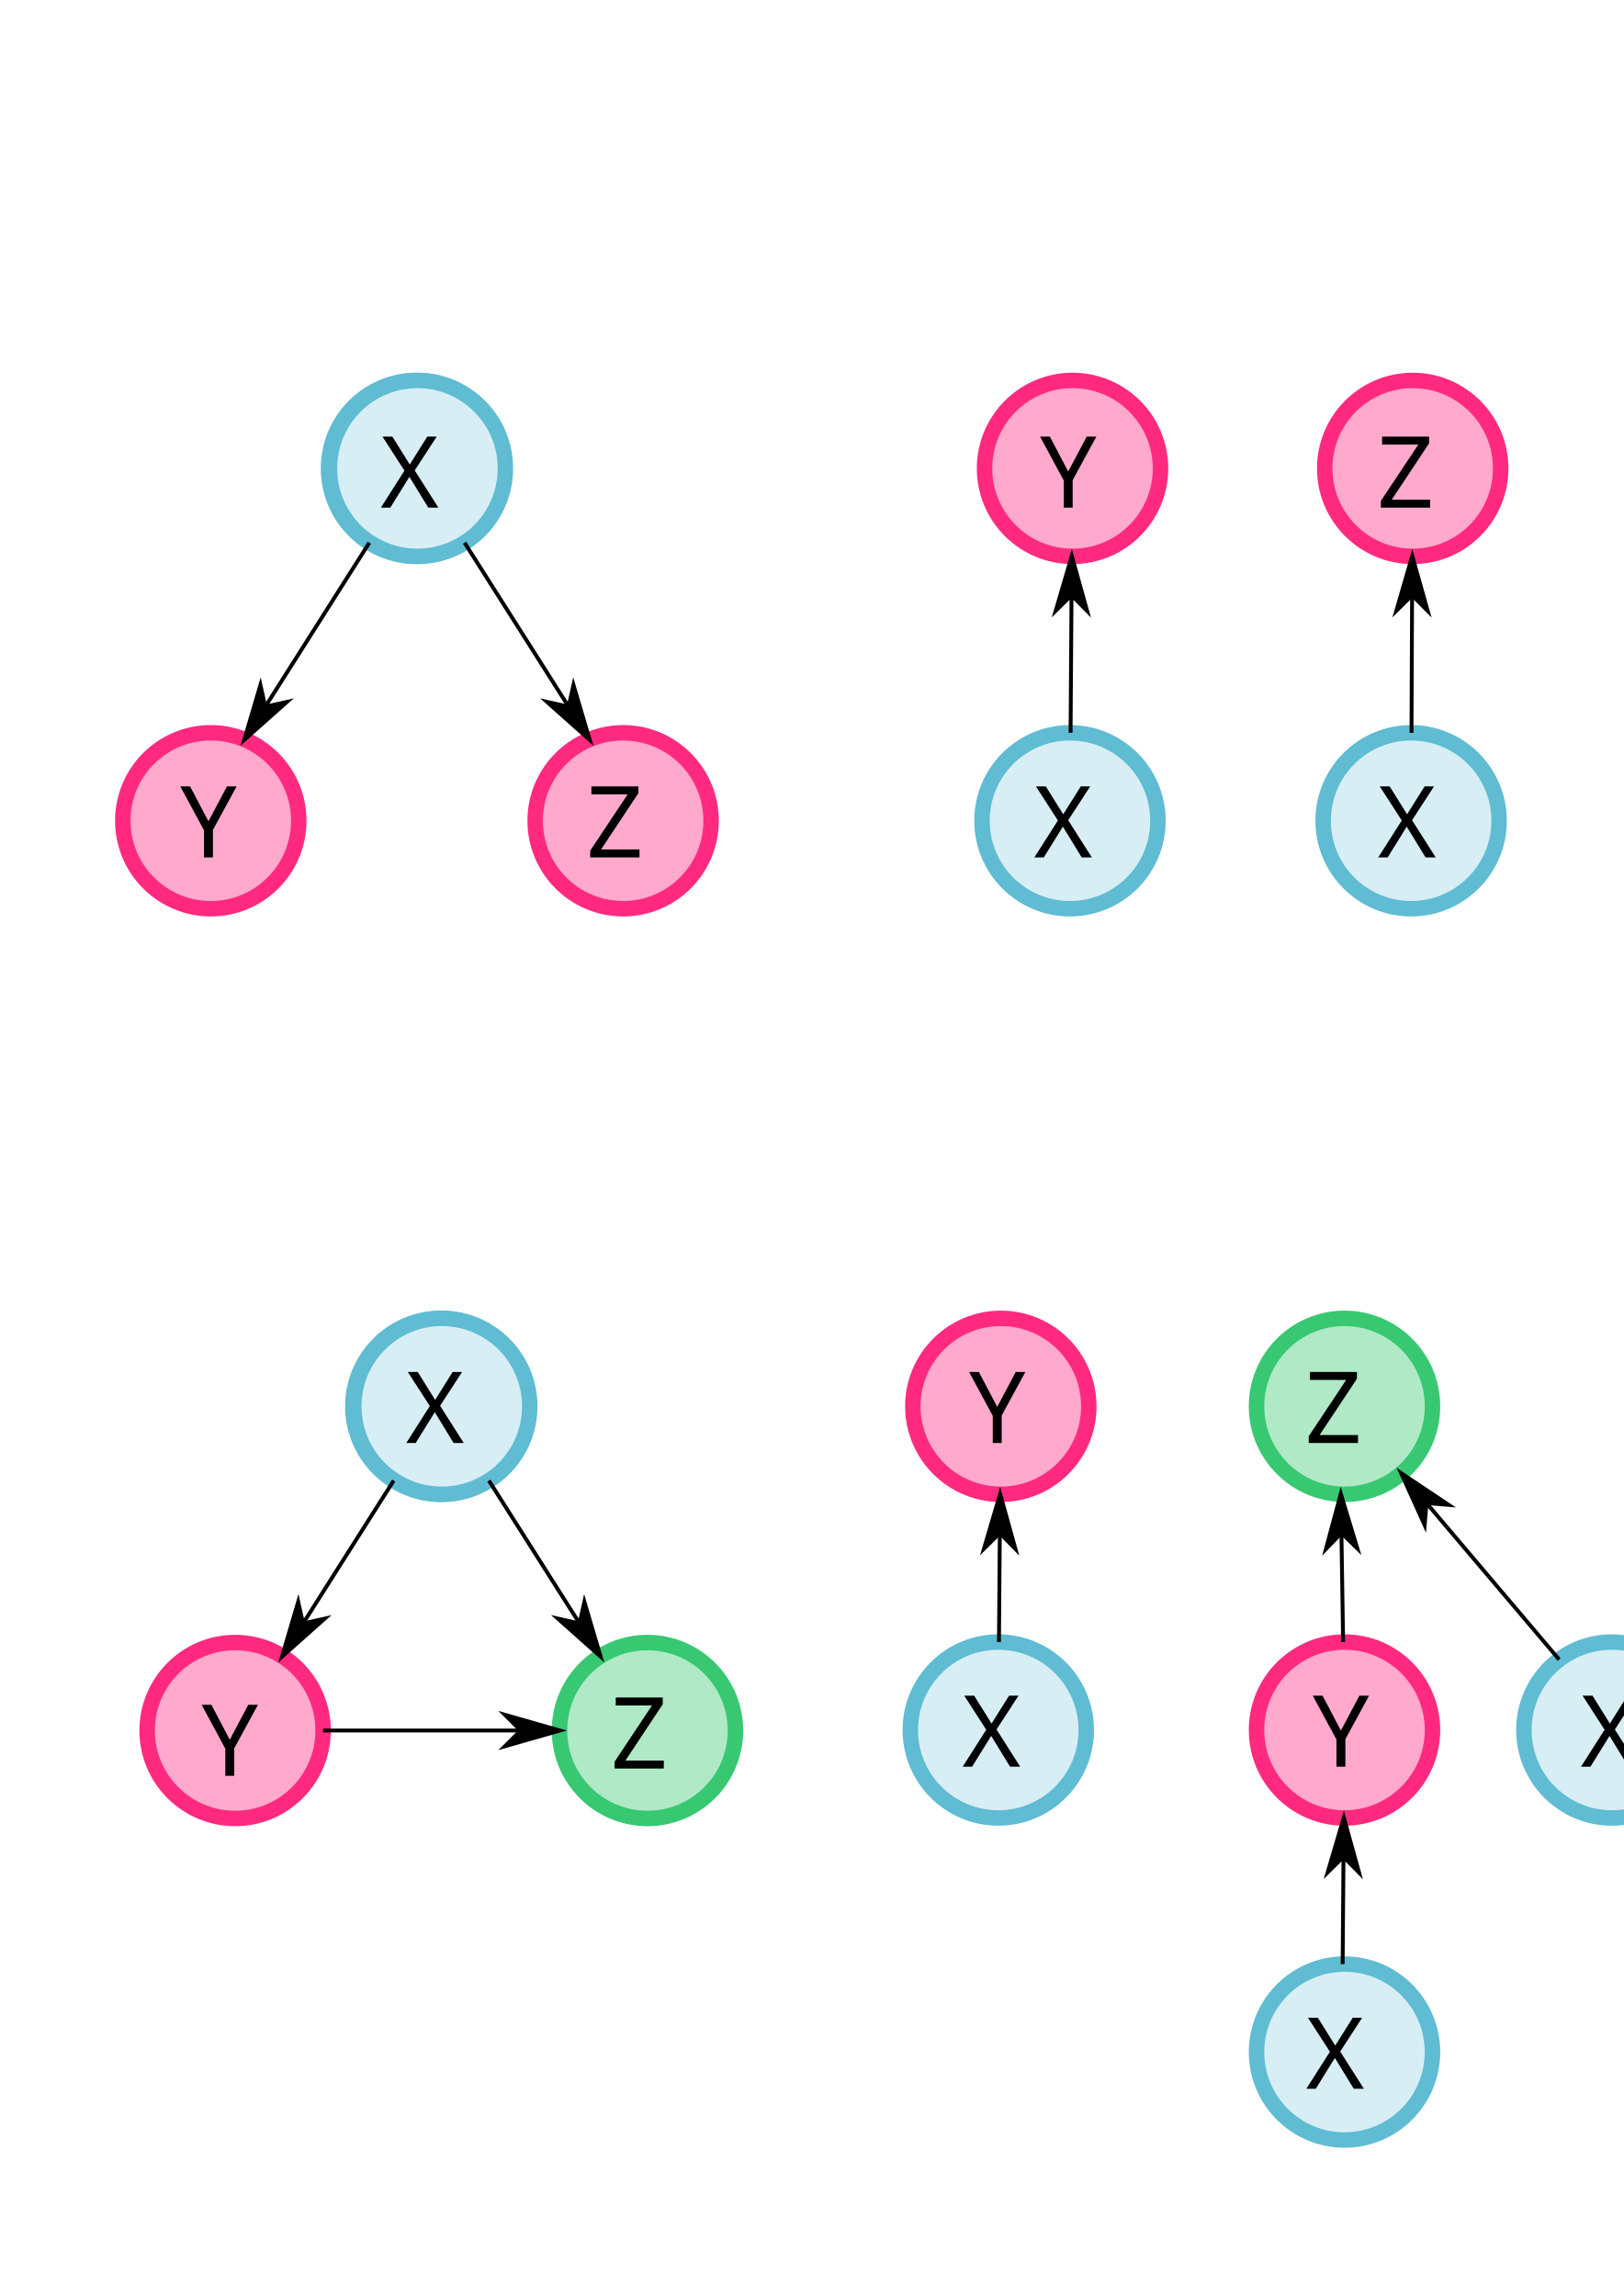
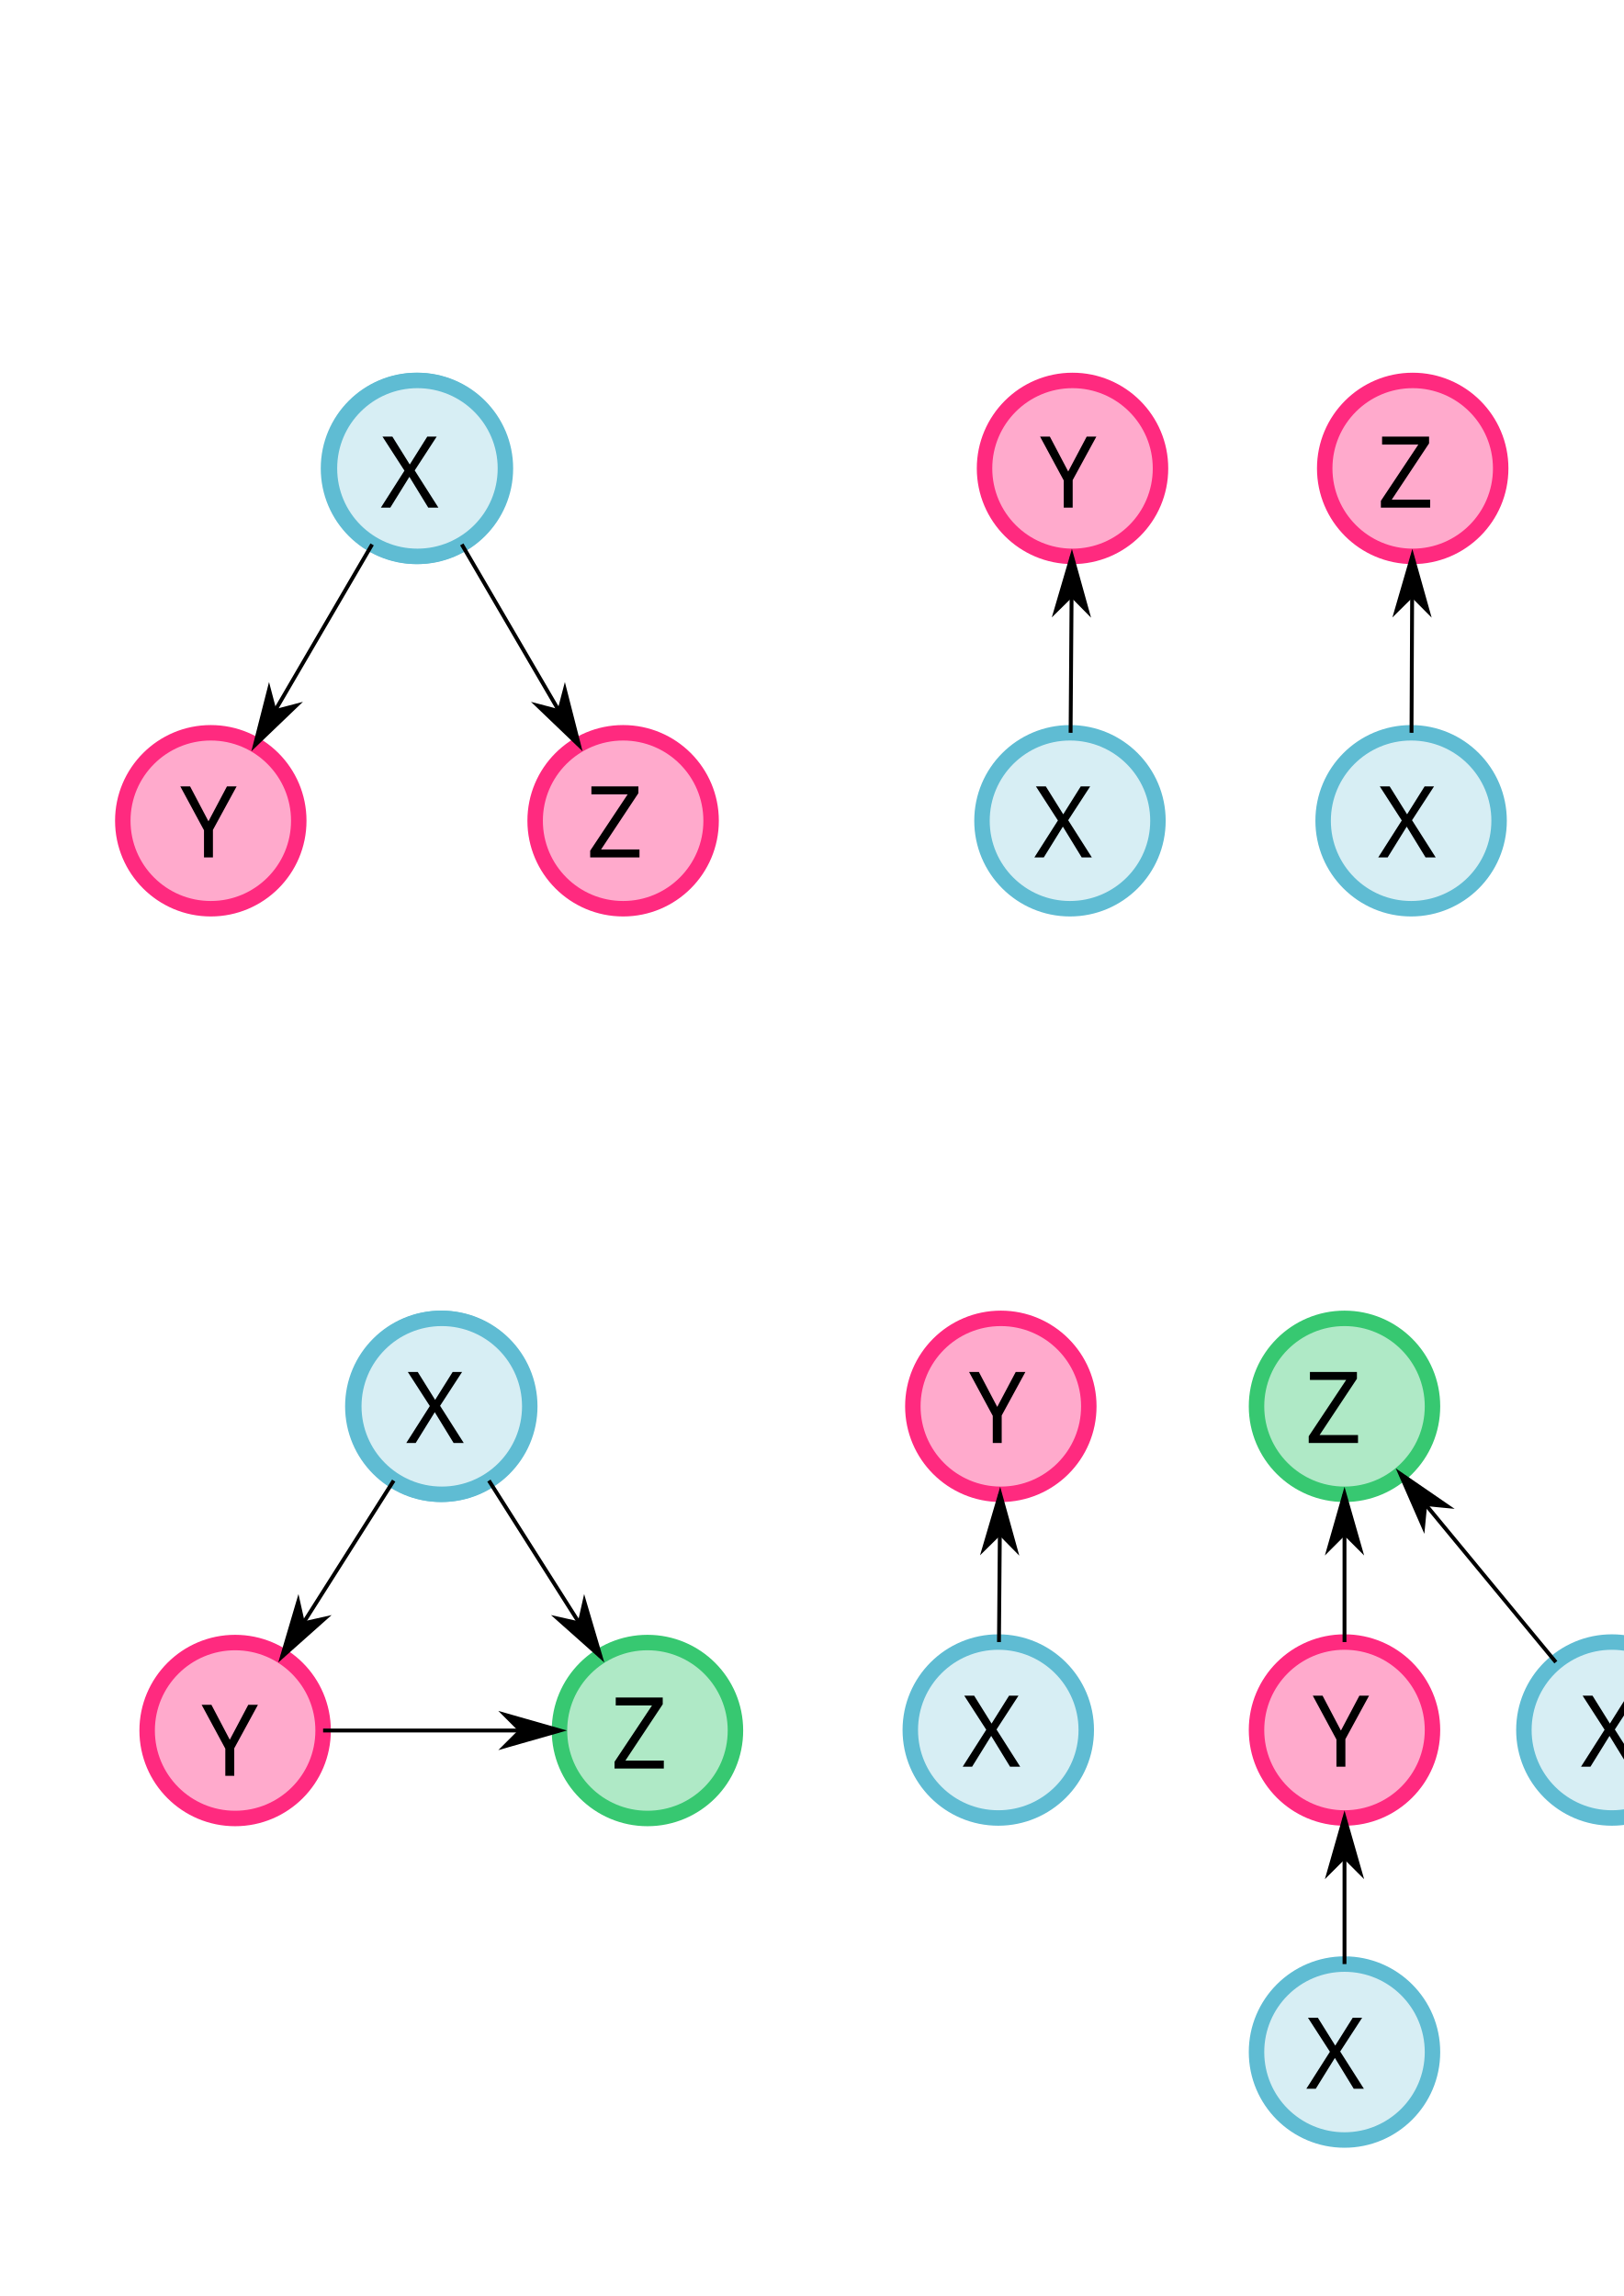
<svg xmlns="http://www.w3.org/2000/svg" width="210mm" height="297mm" viewBox="0 0 210 297" version="1.1" id="svg8">
  <defs id="defs2">
+     <marker style="overflow:visible;" id="marker11541" refX="0.0" refY="0.0" orient="auto">
+       <path transform="scale(0.8) rotate(180) translate(12.5,0)" style="fill-rule:evenodd;stroke:#000000;stroke-width:1pt;stroke-opacity:1;fill:#000000;fill-opacity:1" d="M 0.0,0.0 L 5.0,-5.0 L -12.5,0.0 L 5.0,5.0 L 0.0,0.0 z " id="path11539" />
+     </marker>
+     <marker orient="auto" refY="0.0" refX="0.0" id="marker11333" style="overflow:visible;">
+       <path id="path11331" d="M 0.0,0.0 L 5.0,-5.0 L -12.5,0.0 L 5.0,5.0 L 0.0,0.0 z " style="fill-rule:evenodd;stroke:#000000;stroke-width:1pt;stroke-opacity:1;fill:#000000;fill-opacity:1" transform="scale(0.8) rotate(180) translate(12.5,0)" />
+     </marker>
+     <marker style="overflow:visible;" id="marker10247" refX="0.0" refY="0.0" orient="auto">
+       <path transform="scale(0.8) rotate(180) translate(12.5,0)" style="fill-rule:evenodd;stroke:#000000;stroke-width:1pt;stroke-opacity:1;fill:#000000;fill-opacity:1" d="M 0.0,0.0 L 5.0,-5.0 L -12.5,0.0 L 5.0,5.0 L 0.0,0.0 z " id="path10245" />
+     </marker>
+     <marker orient="auto" refY="0.0" refX="0.0" id="marker10057" style="overflow:visible;">
+       <path id="path10055" d="M 0.0,0.0 L 5.0,-5.0 L -12.5,0.0 L 5.0,5.0 L 0.0,0.0 z " style="fill-rule:evenodd;stroke:#000000;stroke-width:1pt;stroke-opacity:1;fill:#000000;fill-opacity:1" transform="scale(0.8) rotate(180) translate(12.5,0)" />
+     </marker>
+     <marker style="overflow:visible;" id="marker9839" refX="0.0" refY="0.0" orient="auto">
+       <path transform="scale(0.8) rotate(180) translate(12.5,0)" style="fill-rule:evenodd;stroke:#000000;stroke-width:1pt;stroke-opacity:1;fill:#000000;fill-opacity:1" d="M 0.0,0.0 L 5.0,-5.0 L -12.5,0.0 L 5.0,5.0 L 0.0,0.0 z " id="path9837" />
+     </marker>
+     <marker orient="auto" refY="0.0" refX="0.0" id="marker9418" style="overflow:visible;">
+       <path id="path9416" d="M 0.0,0.0 L 5.0,-5.0 L -12.5,0.0 L 5.0,5.0 L 0.0,0.0 z " style="fill-rule:evenodd;stroke:#000000;stroke-width:1pt;stroke-opacity:1;fill:#000000;fill-opacity:1" transform="scale(0.8) rotate(180) translate(12.5,0)" />
+     </marker>
+     <marker style="overflow:visible;" id="marker6678" refX="0.0" refY="0.0" orient="auto">
+       <path transform="scale(0.8) rotate(180) translate(12.5,0)" style="fill-rule:evenodd;stroke:#000000;stroke-width:1pt;stroke-opacity:1;fill:#000000;fill-opacity:1" d="M 0.0,0.0 L 5.0,-5.0 L -12.5,0.0 L 5.0,5.0 L 0.0,0.0 z " id="path6676" />
+     </marker>
    <marker orient="auto" refY="0.0" refX="0.0" id="marker6257" style="overflow:visible;">
      <path id="path6255" d="M 0.0,0.0 L 5.0,-5.0 L -12.5,0.0 L 5.0,5.0 L 0.0,0.0 z " style="fill-rule:evenodd;stroke:#000000;stroke-width:1pt;stroke-opacity:1;fill:#000000;fill-opacity:1" transform="scale(0.8) rotate(180) translate(12.5,0)" />
    </marker>
    <marker style="overflow:visible;" id="marker6122" refX="0.0" refY="0.0" orient="auto">
      <path transform="scale(0.8) rotate(180) translate(12.5,0)" style="fill-rule:evenodd;stroke:#000000;stroke-width:1pt;stroke-opacity:1;fill:#000000;fill-opacity:1" d="M 0.0,0.0 L 5.0,-5.0 L -12.5,0.0 L 5.0,5.0 L 0.0,0.0 z " id="path6120" />
    </marker>
    <marker style="overflow:visible;" id="marker5765" refX="0.0" refY="0.0" orient="auto">
      <path transform="scale(0.8) rotate(180) translate(12.5,0)" style="fill-rule:evenodd;stroke:#000000;stroke-width:1pt;stroke-opacity:1;fill:#000000;fill-opacity:1" d="M 0.0,0.0 L 5.0,-5.0 L -12.5,0.0 L 5.0,5.0 L 0.0,0.0 z " id="path5763" />
    </marker>
    <marker orient="auto" refY="0.0" refX="0.0" id="marker5510" style="overflow:visible;">
      <path id="path5508" d="M 0.0,0.0 L 5.0,-5.0 L -12.5,0.0 L 5.0,5.0 L 0.0,0.0 z " style="fill-rule:evenodd;stroke:#000000;stroke-width:1pt;stroke-opacity:1;fill:#000000;fill-opacity:1" transform="scale(0.8) rotate(180) translate(12.5,0)" />
    </marker>
    <marker style="overflow:visible;" id="marker5250" refX="0.0" refY="0.0" orient="auto">
      <path transform="scale(0.8) rotate(180) translate(12.5,0)" style="fill-rule:evenodd;stroke:#000000;stroke-width:1pt;stroke-opacity:1;fill:#000000;fill-opacity:1" d="M 0.0,0.0 L 5.0,-5.0 L -12.5,0.0 L 5.0,5.0 L 0.0,0.0 z " id="path5248" />
    </marker>
    <marker style="overflow:visible;" id="marker5186" refX="0.0" refY="0.0" orient="auto">
      <path transform="scale(0.8) rotate(180) translate(12.5,0)" style="fill-rule:evenodd;stroke:#000000;stroke-width:1pt;stroke-opacity:1;fill:#000000;fill-opacity:1" d="M 0.0,0.0 L 5.0,-5.0 L -12.5,0.0 L 5.0,5.0 L 0.0,0.0 z " id="path5184" />
    </marker>
    <marker orient="auto" refY="0.0" refX="0.0" id="Arrow1Lstart" style="overflow:visible">
      <path id="path4581" d="M 0.0,0.0 L 5.0,-5.0 L -12.5,0.0 L 5.0,5.0 L 0.0,0.0 z " style="fill-rule:evenodd;stroke:#000000;stroke-width:1pt;stroke-opacity:1;fill:#000000;fill-opacity:1" transform="scale(0.8) translate(12.5,0)" />
    </marker>
    <marker orient="auto" refY="0.0" refX="0.0" id="Arrow1Lend" style="overflow:visible;">
      <path id="path4584" d="M 0.0,0.0 L 5.0,-5.0 L -12.5,0.0 L 5.0,5.0 L 0.0,0.0 z " style="fill-rule:evenodd;stroke:#000000;stroke-width:1pt;stroke-opacity:1;fill:#000000;fill-opacity:1" transform="scale(0.8) rotate(180) translate(12.5,0)" />
    </marker>
    <marker orient="auto" refY="0.0" refX="0.0" id="Arrow1Mstart" style="overflow:visible">
      <path id="path4587" d="M 0.0,0.0 L 5.0,-5.0 L -12.5,0.0 L 5.0,5.0 L 0.0,0.0 z " style="fill-rule:evenodd;stroke:#000000;stroke-width:1pt;stroke-opacity:1;fill:#000000;fill-opacity:1" transform="scale(0.4) translate(10,0)" />
    </marker>
    <marker orient="auto" refY="0.0" refX="0.0" id="Arrow1Mend" style="overflow:visible;">
      <path id="path4590" d="M 0.0,0.0 L 5.0,-5.0 L -12.5,0.0 L 5.0,5.0 L 0.0,0.0 z " style="fill-rule:evenodd;stroke:#000000;stroke-width:1pt;stroke-opacity:1;fill:#000000;fill-opacity:1" transform="scale(0.4) rotate(180) translate(10,0)" />
    </marker>
    <marker orient="auto" refY="0" refX="0" id="Arrow1Lend-1" style="overflow:visible">
      <path id="path4584-2" d="M 0,0 5,-5 -12.5,0 5,5 Z" style="fill:#000000;fill-opacity:1;fill-rule:evenodd;stroke:#000000;stroke-width:1pt;stroke-opacity:1" transform="matrix(-0.8,0,0,-0.8,-10,0)" />
    </marker>
    <marker orient="auto" refY="0" refX="0" id="Arrow1Lstart-7" style="overflow:visible">
      <path id="path4581-0" d="M 0,0 5,-5 -12.5,0 5,5 Z" style="fill:#000000;fill-opacity:1;fill-rule:evenodd;stroke:#000000;stroke-width:1pt;stroke-opacity:1" transform="matrix(0.8,0,0,0.8,10,0)" />
    </marker>
    <marker style="overflow:visible" id="marker5186-3" refX="0" refY="0" orient="auto">
      <path transform="matrix(-0.8,0,0,-0.8,-10,0)" style="fill:#000000;fill-opacity:1;fill-rule:evenodd;stroke:#000000;stroke-width:1pt;stroke-opacity:1" d="M 0,0 5,-5 -12.5,0 5,5 Z" id="path5184-6" />
    </marker>
    <marker orient="auto" refY="0" refX="0" id="marker5510-8" style="overflow:visible">
      <path id="path5508-4" d="M 0,0 5,-5 -12.5,0 5,5 Z" style="fill:#000000;fill-opacity:1;fill-rule:evenodd;stroke:#000000;stroke-width:1pt;stroke-opacity:1" transform="matrix(-0.8,0,0,-0.8,-10,0)" />
    </marker>
    <marker style="overflow:visible" id="marker5186-5" refX="0" refY="0" orient="auto">
      <path transform="matrix(-0.8,0,0,-0.8,-10,0)" style="fill:#000000;fill-opacity:1;fill-rule:evenodd;stroke:#000000;stroke-width:1pt;stroke-opacity:1" d="M 0,0 5,-5 -12.5,0 5,5 Z" id="path5184-0" />
    </marker>
    <marker style="overflow:visible" id="marker5186-5-9" refX="0" refY="0" orient="auto">
      <path transform="matrix(-0.8,0,0,-0.8,-10,0)" style="fill:#000000;fill-opacity:1;fill-rule:evenodd;stroke:#000000;stroke-width:1pt;stroke-opacity:1" d="M 0,0 5,-5 -12.5,0 5,5 Z" id="path5184-0-3" />
+     </marker>
+     <marker style="overflow:visible" id="marker5250-5" refX="0" refY="0" orient="auto">
+       <path transform="matrix(-0.8,0,0,-0.8,-10,0)" style="fill:#000000;fill-opacity:1;fill-rule:evenodd;stroke:#000000;stroke-width:1pt;stroke-opacity:1" d="M 0,0 5,-5 -12.5,0 5,5 Z" id="path5248-9" />
+     </marker>
+     <marker orient="auto" refY="0" refX="0" id="Arrow1Lend-1-4" style="overflow:visible">
+       <path id="path4584-2-9" d="M 0,0 5,-5 -12.5,0 5,5 Z" style="fill:#000000;fill-opacity:1;fill-rule:evenodd;stroke:#000000;stroke-width:1pt;stroke-opacity:1" transform="matrix(-0.8,0,0,-0.8,-10,0)" />
+     </marker>
+     <marker orient="auto" refY="0" refX="0" id="Arrow1Lstart-7-0" style="overflow:visible">
+       <path id="path4581-0-9" d="M 0,0 5,-5 -12.5,0 5,5 Z" style="fill:#000000;fill-opacity:1;fill-rule:evenodd;stroke:#000000;stroke-width:1pt;stroke-opacity:1" transform="matrix(0.8,0,0,0.8,10,0)" />
+     </marker>
+     <marker orient="auto" refY="0" refX="0" id="marker6257-0" style="overflow:visible">
+       <path id="path6255-3" d="M 0,0 5,-5 -12.5,0 5,5 Z" style="fill:#000000;fill-opacity:1;fill-rule:evenodd;stroke:#000000;stroke-width:1pt;stroke-opacity:1" transform="matrix(-0.8,0,0,-0.8,-10,0)" />
+     </marker>
+     <marker style="overflow:visible" id="marker6122-0" refX="0" refY="0" orient="auto">
+       <path transform="matrix(-0.8,0,0,-0.8,-10,0)" style="fill:#000000;fill-opacity:1;fill-rule:evenodd;stroke:#000000;stroke-width:1pt;stroke-opacity:1" d="M 0,0 5,-5 -12.5,0 5,5 Z" id="path6120-4" />
+     </marker>
+     <marker orient="auto" refY="0" refX="0" id="marker10057-6" style="overflow:visible">
+       <path id="path10055-9" d="M 0,0 5,-5 -12.5,0 5,5 Z" style="fill:#000000;fill-opacity:1;fill-rule:evenodd;stroke:#000000;stroke-width:1pt;stroke-opacity:1" transform="matrix(-0.8,0,0,-0.8,-10,0)" />
+     </marker>
+     <marker style="overflow:visible" id="marker10247-2" refX="0" refY="0" orient="auto">
+       <path transform="matrix(-0.8,0,0,-0.8,-10,0)" style="fill:#000000;fill-opacity:1;fill-rule:evenodd;stroke:#000000;stroke-width:1pt;stroke-opacity:1" d="M 0,0 5,-5 -12.5,0 5,5 Z" id="path10245-2" />
+     </marker>
+     <marker style="overflow:visible" id="marker9839-4" refX="0" refY="0" orient="auto">
+       <path transform="matrix(-0.8,0,0,-0.8,-10,0)" style="fill:#000000;fill-opacity:1;fill-rule:evenodd;stroke:#000000;stroke-width:1pt;stroke-opacity:1" d="M 0,0 5,-5 -12.5,0 5,5 Z" id="path9837-7" />
+     </marker>
+     <marker orient="auto" refY="0" refX="0" id="marker9418-7" style="overflow:visible">
+       <path id="path9416-5" d="M 0,0 5,-5 -12.5,0 5,5 Z" style="fill:#000000;fill-opacity:1;fill-rule:evenodd;stroke:#000000;stroke-width:1pt;stroke-opacity:1" transform="matrix(-0.8,0,0,-0.8,-10,0)" />
    </marker>
  </defs>
  <g id="layer1">
    <circle style="fill:#d7eef4;fill-opacity:1;stroke:#5fbcd3;stroke-width:2;stroke-miterlimit:4;stroke-dasharray:none;stroke-opacity:1" id="path815" cx="53.864" cy="60.591" r="11.379" />
    <circle style="fill:#ffaacc;fill-opacity:1;stroke:#ff2a7f;stroke-width:2;stroke-miterlimit:4;stroke-dasharray:none;stroke-opacity:1" id="path815-3" cx="27.261" cy="106.17" r="11.379" />
    <circle style="fill:#ffaacc;fill-opacity:1;stroke:#ff2a7f;stroke-width:2;stroke-miterlimit:4;stroke-dasharray:none;stroke-opacity:1" id="path815-7" cx="80.591" cy="-106.17" r="11.379" transform="scale(1,-1)" />
    <circle style="fill:#d7eef4;fill-opacity:1;stroke:#5fbcd3;stroke-width:2;stroke-miterlimit:4;stroke-dasharray:none;stroke-opacity:1" id="path815-3-5" cx="53.988" cy="-60.591" r="11.379" transform="scale(1,-1)" />
-     <path style="fill:none;fill-rule:evenodd;stroke:#000000;stroke-width:0.5;stroke-linecap:butt;stroke-linejoin:miter;stroke-miterlimit:4;stroke-dasharray:none;stroke-opacity:1;marker-start:url(#Arrow1Lstart)" d="M 76.233,95.658 60.084,70.2" id="path4554-3" />
-     <path style="fill:none;fill-rule:evenodd;stroke:#000000;stroke-width:0.5;stroke-linecap:butt;stroke-linejoin:miter;stroke-miterlimit:4;stroke-dasharray:none;stroke-opacity:1;marker-end:url(#Arrow1Lend)" d="M 47.768,70.2 31.619,95.658" id="path4579" />
+     <path style="fill:none;fill-rule:evenodd;stroke:#000000;stroke-width:0.5;stroke-linecap:butt;stroke-linejoin:miter;stroke-miterlimit:4;stroke-dasharray:none;stroke-opacity:1;marker-start:url(#Arrow1Lstart)" d="M 74.855,96.342 59.724,70.419" id="path4554-3" />
+     <path style="fill:none;fill-rule:evenodd;stroke:#000000;stroke-width:0.5;stroke-linecap:butt;stroke-linejoin:miter;stroke-miterlimit:4;stroke-dasharray:none;stroke-opacity:1;marker-end:url(#Arrow1Lend)" d="M 48.128,70.419 32.997,96.342" id="path4579" />
    <text xml:space="preserve" style="font-style:normal;font-weight:normal;font-size:12.855px;line-height:1.25;font-family:sans-serif;letter-spacing:0px;word-spacing:0px;fill:#000000;fill-opacity:1;stroke:none;stroke-width:0.321" x="49.213" y="65.663" id="text5046">
      <tspan id="tspan5044" x="49.213" y="65.663" style="stroke-width:0.321">X</tspan>
    </text>
    <text xml:space="preserve" style="font-style:normal;font-weight:normal;font-size:12.855px;line-height:1.25;font-family:sans-serif;letter-spacing:0px;word-spacing:0px;fill:#000000;fill-opacity:1;stroke:none;stroke-width:0.321" x="23.319" y="110.915" id="text5046-5">
      <tspan id="tspan5044-6" x="23.319" y="110.915" style="stroke-width:0.321">Y</tspan>
    </text>
    <text xml:space="preserve" style="font-style:normal;font-weight:normal;font-size:12.855px;line-height:1.25;font-family:sans-serif;letter-spacing:0px;word-spacing:0px;fill:#000000;fill-opacity:1;stroke:none;stroke-width:0.321" x="75.847" y="110.915" id="text5046-2">
      <tspan id="tspan5044-9" x="75.847" y="110.915" style="stroke-width:0.321">Z</tspan>
    </text>
    <circle style="fill:#d7eef4;fill-opacity:1;stroke:#5fbcd3;stroke-width:2;stroke-miterlimit:4;stroke-dasharray:none;stroke-opacity:1" id="path815-9" cx="57.012" cy="181.916" r="11.379" />
    <circle style="fill:#ffaacc;fill-opacity:1;stroke:#ff2a7f;stroke-width:2;stroke-miterlimit:4;stroke-dasharray:none;stroke-opacity:1" id="path815-3-3" cx="30.41" cy="223.851" r="11.379" />
    <circle style="fill:#afe9c6;fill-opacity:1;stroke:#37c871;stroke-width:2;stroke-miterlimit:4;stroke-dasharray:none;stroke-opacity:1" id="path815-7-6" cx="83.739" cy="-223.851" r="11.379" transform="scale(1,-1)" />
    <circle style="fill:#d7eef4;fill-opacity:1;stroke:#5fbcd3;stroke-width:2;stroke-miterlimit:4;stroke-dasharray:none;stroke-opacity:1" id="path815-3-5-0" cx="57.137" cy="-181.916" r="11.379" transform="scale(1,-1)" />
    <path style="fill:none;fill-rule:evenodd;stroke:#000000;stroke-width:0.5;stroke-linecap:butt;stroke-linejoin:miter;stroke-miterlimit:4;stroke-dasharray:none;stroke-opacity:1;marker-start:url(#Arrow1Lstart-7)" d="M 77.644,214.243 63.232,191.525" id="path4554-3-6" />
    <path style="fill:none;fill-rule:evenodd;stroke:#000000;stroke-width:0.5;stroke-linecap:butt;stroke-linejoin:miter;stroke-miterlimit:4;stroke-dasharray:none;stroke-opacity:1;marker-end:url(#Arrow1Lend-1)" d="M 50.917,191.525 36.505,214.243" id="path4579-2" />
    <text xml:space="preserve" style="font-style:normal;font-weight:normal;font-size:12.855px;line-height:1.25;font-family:sans-serif;letter-spacing:0px;word-spacing:0px;fill:#000000;fill-opacity:1;stroke:none;stroke-width:0.321" x="52.495" y="186.661" id="text5046-6">
      <tspan id="tspan5044-1" x="52.495" y="186.661" style="stroke-width:0.321">X</tspan>
    </text>
    <text xml:space="preserve" style="font-style:normal;font-weight:normal;font-size:12.855px;line-height:1.25;font-family:sans-serif;letter-spacing:0px;word-spacing:0px;fill:#000000;fill-opacity:1;stroke:none;stroke-width:0.321" x="26.078" y="229.716" id="text5046-5-8">
      <tspan id="tspan5044-6-7" x="26.078" y="229.716" style="stroke-width:0.321">Y</tspan>
    </text>
    <text xml:space="preserve" style="font-style:normal;font-weight:normal;font-size:12.855px;line-height:1.25;font-family:sans-serif;letter-spacing:0px;word-spacing:0px;fill:#000000;fill-opacity:1;stroke:none;stroke-width:0.321" x="78.995" y="228.771" id="text5046-2-9">
      <tspan id="tspan5044-9-2" x="78.995" y="228.771" style="stroke-width:0.321">Z</tspan>
    </text>
    <path style="fill:none;fill-rule:evenodd;stroke:#000000;stroke-width:0.5;stroke-linecap:butt;stroke-linejoin:miter;stroke-miterlimit:4;stroke-dasharray:none;stroke-opacity:1;marker-end:url(#marker5250)" d="M 41.789,223.851 H 72.36" id="path5170" />
    <circle style="fill:#ffaacc;fill-opacity:1;stroke:#ff2a7f;stroke-width:2;stroke-miterlimit:4;stroke-dasharray:none;stroke-opacity:1" id="path815-3-0" cx="138.713" cy="60.591" r="11.379" />
    <text xml:space="preserve" style="font-style:normal;font-weight:normal;font-size:12.855px;line-height:1.25;font-family:sans-serif;letter-spacing:0px;word-spacing:0px;fill:#000000;fill-opacity:1;stroke:none;stroke-width:0.321" x="134.515" y="65.663" id="text5046-5-2">
      <tspan id="tspan5044-6-3" x="134.515" y="65.663" style="stroke-width:0.321">Y</tspan>
    </text>
    <circle style="fill:#d7eef4;fill-opacity:1;stroke:#5fbcd3;stroke-width:2;stroke-miterlimit:4;stroke-dasharray:none;stroke-opacity:1" id="path815-92" cx="138.383" cy="106.17" r="11.379" />
    <text xml:space="preserve" style="font-style:normal;font-weight:normal;font-size:12.855px;line-height:1.25;font-family:sans-serif;letter-spacing:0px;word-spacing:0px;fill:#000000;fill-opacity:1;stroke:none;stroke-width:0.321" x="133.732" y="110.915" id="text5046-8">
      <tspan id="tspan5044-97" x="133.732" y="110.915" style="stroke-width:0.321">X</tspan>
    </text>
-     <path style="fill:none;fill-rule:evenodd;stroke:#000000;stroke-width:0.5;stroke-linecap:butt;stroke-linejoin:miter;stroke-miterlimit:4;stroke-dasharray:none;stroke-opacity:1;marker-end:url(#marker5186)" d="m 138.462,94.791 0.157,-22.822" id="path5378" />
+     <path style="fill:none;fill-rule:evenodd;stroke:#000000;stroke-width:0.5;stroke-linecap:butt;stroke-linejoin:miter;stroke-miterlimit:4;stroke-dasharray:none;stroke-opacity:1;marker-end:url(#marker5186)" d="m 138.465,94.791 0.165,-22.822" id="path5378" />
    <circle style="fill:#ffaacc;fill-opacity:1;stroke:#ff2a7f;stroke-width:2;stroke-miterlimit:4;stroke-dasharray:none;stroke-opacity:1" id="path815-3-0-1" cx="182.71" cy="60.591" r="11.379" />
    <text xml:space="preserve" style="font-style:normal;font-weight:normal;font-size:12.855px;line-height:1.25;font-family:sans-serif;letter-spacing:0px;word-spacing:0px;fill:#000000;fill-opacity:1;stroke:none;stroke-width:0.321" x="178.111" y="65.663" id="text5046-5-2-2">
      <tspan id="tspan5044-6-3-9" x="178.111" y="65.663" style="stroke-width:0.321">Z</tspan>
    </text>
    <circle style="fill:#d7eef4;fill-opacity:1;stroke:#5fbcd3;stroke-width:2;stroke-miterlimit:4;stroke-dasharray:none;stroke-opacity:1" id="path815-3-5-2-1" cx="182.505" cy="-106.17" r="11.379" transform="scale(1,-1)" />
    <text xml:space="preserve" style="font-style:normal;font-weight:normal;font-size:12.855px;line-height:1.25;font-family:sans-serif;letter-spacing:0px;word-spacing:0px;fill:#000000;fill-opacity:1;stroke:none;stroke-width:0.321" x="178.202" y="110.915" id="text5046-8-9">
      <tspan id="tspan5044-97-4" x="178.202" y="110.915" style="stroke-width:0.321">X</tspan>
    </text>
-     <path style="fill:none;fill-rule:evenodd;stroke:#000000;stroke-width:0.5;stroke-linecap:butt;stroke-linejoin:miter;stroke-miterlimit:4;stroke-dasharray:none;stroke-opacity:1;marker-end:url(#marker5510)" d="m 182.554,94.791 0.098,-22.821" id="path5500" />
+     <path style="fill:none;fill-rule:evenodd;stroke:#000000;stroke-width:0.5;stroke-linecap:butt;stroke-linejoin:miter;stroke-miterlimit:4;stroke-dasharray:none;stroke-opacity:1;marker-end:url(#marker5510)" d="m 182.556,94.791 0.103,-22.821" id="path5500" />
    <circle style="fill:#ffaacc;fill-opacity:1;stroke:#ff2a7f;stroke-width:2;stroke-miterlimit:4;stroke-dasharray:none;stroke-opacity:1" id="path815-3-0-3" cx="129.441" cy="181.916" r="11.379" />
    <text xml:space="preserve" style="font-style:normal;font-weight:normal;font-size:12.855px;line-height:1.25;font-family:sans-serif;letter-spacing:0px;word-spacing:0px;fill:#000000;fill-opacity:1;stroke:none;stroke-width:0.321" x="125.337" y="186.661" id="text5046-5-2-6">
      <tspan id="tspan5044-6-3-1" x="125.337" y="186.661" style="stroke-width:0.321">Y</tspan>
    </text>
    <circle style="fill:#d7eef4;fill-opacity:1;stroke:#5fbcd3;stroke-width:2;stroke-miterlimit:4;stroke-dasharray:none;stroke-opacity:1" id="path815-92-0" cx="129.111" cy="223.787" r="11.379" />
    <text xml:space="preserve" style="font-style:normal;font-weight:normal;font-size:12.855px;line-height:1.25;font-family:sans-serif;letter-spacing:0px;word-spacing:0px;fill:#000000;fill-opacity:1;stroke:none;stroke-width:0.321" x="124.46" y="228.532" id="text5046-8-6">
      <tspan id="tspan5044-97-3" x="124.46" y="228.532" style="stroke-width:0.321">X</tspan>
    </text>
-     <path style="fill:none;fill-rule:evenodd;stroke:#000000;stroke-width:0.5;stroke-linecap:butt;stroke-linejoin:miter;stroke-miterlimit:4;stroke-dasharray:none;stroke-opacity:1;marker-end:url(#marker5186-5)" d="m 129.2,212.409 0.151,-19.115" id="path5378-2" />
+     <path style="fill:none;fill-rule:evenodd;stroke:#000000;stroke-width:0.5;stroke-linecap:butt;stroke-linejoin:miter;stroke-miterlimit:4;stroke-dasharray:none;stroke-opacity:1;marker-end:url(#marker5186-5)" d="m 129.201,212.409 0.151,-19.115" id="path5378-2" />
    <circle style="fill:#afe9c6;fill-opacity:1;stroke:#37c871;stroke-width:2;stroke-miterlimit:4;stroke-dasharray:none;stroke-opacity:1" id="path815-7-6-6" cx="173.89" cy="-181.916" r="11.379" transform="scale(1,-1)" />
    <text xml:space="preserve" style="font-style:normal;font-weight:normal;font-size:12.855px;line-height:1.25;font-family:sans-serif;letter-spacing:0px;word-spacing:0px;fill:#000000;fill-opacity:1;stroke:none;stroke-width:0.321" x="168.776" y="186.661" id="text5046-2-9-5">
      <tspan id="tspan5044-9-2-6" x="168.776" y="186.661" style="stroke-width:0.321">Z</tspan>
    </text>
    <circle style="fill:#ffaacc;fill-opacity:1;stroke:#ff2a7f;stroke-width:2;stroke-miterlimit:4;stroke-dasharray:none;stroke-opacity:1" id="path815-3-0-3-7" cx="173.89" cy="223.787" r="11.379" />
    <text xml:space="preserve" style="font-style:normal;font-weight:normal;font-size:12.855px;line-height:1.25;font-family:sans-serif;letter-spacing:0px;word-spacing:0px;fill:#000000;fill-opacity:1;stroke:none;stroke-width:0.321" x="169.787" y="228.532" id="text5046-5-2-6-4">
      <tspan id="tspan5044-6-3-1-5" x="169.787" y="228.532" style="stroke-width:0.321">Y</tspan>
    </text>
    <circle style="fill:#d7eef4;fill-opacity:1;stroke:#5fbcd3;stroke-width:2;stroke-miterlimit:4;stroke-dasharray:none;stroke-opacity:1" id="path815-92-0-2" cx="173.89" cy="265.443" r="11.379" />
    <text xml:space="preserve" style="font-style:normal;font-weight:normal;font-size:12.855px;line-height:1.25;font-family:sans-serif;letter-spacing:0px;word-spacing:0px;fill:#000000;fill-opacity:1;stroke:none;stroke-width:0.321" x="168.909" y="270.188" id="text5046-8-6-5">
      <tspan id="tspan5044-97-3-4" x="168.909" y="270.188" style="stroke-width:0.321">X</tspan>
    </text>
-     <path style="fill:none;fill-rule:evenodd;stroke:#000000;stroke-width:0.5;stroke-linecap:butt;stroke-linejoin:miter;stroke-miterlimit:4;stroke-dasharray:none;stroke-opacity:1;marker-end:url(#marker5186-5-9)" d="M 173.65,254.067 173.8,235.165" id="path5378-2-7" />
-     <path style="fill:none;fill-rule:evenodd;stroke:#000000;stroke-width:0.5;stroke-linecap:butt;stroke-linejoin:miter;stroke-miterlimit:4;stroke-dasharray:none;stroke-opacity:1;marker-end:url(#marker6122)" d="m 173.712,212.41 -0.3,-19.125" id="path6112" />
+     <path style="fill:none;fill-rule:evenodd;stroke:#000000;stroke-width:0.5;stroke-linecap:butt;stroke-linejoin:miter;stroke-miterlimit:4;stroke-dasharray:none;stroke-opacity:1;marker-end:url(#marker5186-5-9)" d="M 173.89,254.064 V 235.166" id="path5378-2-7" />
+     <path style="fill:none;fill-rule:evenodd;stroke:#000000;stroke-width:0.5;stroke-linecap:butt;stroke-linejoin:miter;stroke-miterlimit:4;stroke-dasharray:none;stroke-opacity:1;marker-end:url(#marker6122)" d="M 173.89,212.409 V 193.295" id="path6112" />
    <circle style="fill:#d7eef4;fill-opacity:1;stroke:#5fbcd3;stroke-width:2;stroke-miterlimit:4;stroke-dasharray:none;stroke-opacity:1" id="path815-92-0-2-4" cx="208.47" cy="223.787" r="11.379" />
    <text xml:space="preserve" style="font-style:normal;font-weight:normal;font-size:12.855px;line-height:1.25;font-family:sans-serif;letter-spacing:0px;word-spacing:0px;fill:#000000;fill-opacity:1;stroke:none;stroke-width:0.321" x="204.434" y="228.532" id="text5046-8-6-5-4">
      <tspan id="tspan5044-97-3-4-3" x="204.434" y="228.532" style="stroke-width:0.321">X</tspan>
    </text>
-     <path style="fill:none;fill-rule:evenodd;stroke:#000000;stroke-width:0.5;stroke-linecap:butt;stroke-linejoin:miter;stroke-miterlimit:4;stroke-dasharray:none;stroke-opacity:1;marker-end:url(#marker6257)" d="M 201.654,214.676 181.247,190.597" id="path6247" />
+     <path style="fill:none;fill-rule:evenodd;stroke:#000000;stroke-width:0.5;stroke-linecap:butt;stroke-linejoin:miter;stroke-miterlimit:4;stroke-dasharray:none;stroke-opacity:1;marker-end:url(#marker6257)" d="M 201.225,215.014 181.136,190.69" id="path6247" />
+     <circle style="fill:#d7eef4;fill-opacity:1;stroke:#5fbcd3;stroke-width:2;stroke-miterlimit:4;stroke-dasharray:none;stroke-opacity:1" id="path815-9-1" cx="-142.784" cy="242.356" r="11.379" />
+     <circle style="fill:#afe9c6;fill-opacity:1;stroke:#37c871;stroke-width:2;stroke-miterlimit:4;stroke-dasharray:none;stroke-opacity:1" id="path815-3-3-7" cx="-169.386" cy="284.292" r="11.379" />
+     <circle style="fill:#afe9c6;fill-opacity:1;stroke:#37c871;stroke-width:2;stroke-miterlimit:4;stroke-dasharray:none;stroke-opacity:1" id="path815-7-6-7" cx="-116.057" cy="-284.292" r="11.379" transform="scale(1,-1)" />
+     <circle style="fill:#d7eef4;fill-opacity:1;stroke:#5fbcd3;stroke-width:2;stroke-miterlimit:4;stroke-dasharray:none;stroke-opacity:1" id="path815-3-5-0-1" cx="-142.659" cy="-242.356" r="11.379" transform="scale(1,-1)" />
+     <path style="fill:none;fill-rule:evenodd;stroke:#000000;stroke-width:0.5;stroke-linecap:butt;stroke-linejoin:miter;stroke-miterlimit:4;stroke-dasharray:none;stroke-opacity:1;marker-start:url(#Arrow1Lstart-7-0)" d="m -122.153,274.683 -14.412,-22.718" id="path4554-3-6-1" />
+     <path style="fill:none;fill-rule:evenodd;stroke:#000000;stroke-width:0.5;stroke-linecap:butt;stroke-linejoin:miter;stroke-miterlimit:4;stroke-dasharray:none;stroke-opacity:1;marker-end:url(#Arrow1Lend-1-4)" d="m -148.88,251.965 -14.412,22.718" id="path4579-2-5" />
+     <text xml:space="preserve" style="font-style:normal;font-weight:normal;font-size:12.855px;line-height:1.25;font-family:sans-serif;letter-spacing:0px;word-spacing:0px;fill:#000000;fill-opacity:1;stroke:none;stroke-width:0.321" x="-147.302" y="247.101" id="text5046-6-9">
+       <tspan id="tspan5044-1-7" x="-147.302" y="247.101" style="stroke-width:0.321">X</tspan>
+     </text>
+     <text xml:space="preserve" style="font-style:normal;font-weight:normal;font-size:12.855px;line-height:1.25;font-family:sans-serif;letter-spacing:0px;word-spacing:0px;fill:#000000;fill-opacity:1;stroke:none;stroke-width:0.321" x="-173.718" y="290.156" id="text5046-5-8-7">
+       <tspan id="tspan5044-6-7-6" x="-173.718" y="290.156" style="stroke-width:0.321">Y</tspan>
+     </text>
+     <text xml:space="preserve" style="font-style:normal;font-weight:normal;font-size:12.855px;line-height:1.25;font-family:sans-serif;letter-spacing:0px;word-spacing:0px;fill:#000000;fill-opacity:1;stroke:none;stroke-width:0.321" x="-120.801" y="289.211" id="text5046-2-9-7">
+       <tspan id="tspan5044-9-2-3" x="-120.801" y="289.211" style="stroke-width:0.321">Z</tspan>
+     </text>
+     <path style="fill:none;fill-rule:evenodd;stroke:#000000;stroke-width:0.5;stroke-linecap:butt;stroke-linejoin:miter;stroke-miterlimit:4;stroke-dasharray:none;stroke-opacity:1;marker-end:url(#marker5250-5)" d="m -158.008,284.292 h 30.572" id="path5170-6" />
+     <path style="fill:none;stroke:#000000;stroke-width:0.5;stroke-linecap:butt;stroke-linejoin:miter;stroke-miterlimit:4;stroke-dasharray:none;stroke-opacity:1;marker-end:url(#marker6678)" d="m -178.783,277.534 c -1.609,-2.434 -4.292,-4.129 -7.182,-4.536 -3.376,-0.475 -6.954,0.852 -9.203,3.415 -2.25,2.562 -3.103,6.281 -2.195,9.568 0.908,3.287 3.549,6.041 6.795,7.085 3.246,1.044 6.997,0.348 9.651,-1.793" id="path6660" />
+     <circle style="fill:#afe9c6;fill-opacity:1;stroke:#37c871;stroke-width:2;stroke-miterlimit:4;stroke-dasharray:none;stroke-opacity:1" id="path815-7-6-6-1" cx="336.024" cy="-176.938" r="11.379" transform="scale(1,-1)" />
+     <text xml:space="preserve" style="font-style:normal;font-weight:normal;font-size:12.855px;line-height:1.25;font-family:sans-serif;letter-spacing:0px;word-spacing:0px;fill:#000000;fill-opacity:1;stroke:none;stroke-width:0.321" x="330.91" y="181.624" id="text5046-2-9-5-7">
+       <tspan id="tspan5044-9-2-6-8" x="330.91" y="181.624" style="stroke-width:0.321">Z</tspan>
+     </text>
+     <circle style="fill:#afe9c6;fill-opacity:1;stroke:#37c871;stroke-width:2;stroke-miterlimit:4;stroke-dasharray:none;stroke-opacity:1" id="path815-3-0-3-7-5" cx="336.024" cy="219.009" r="11.379" />
+     <text xml:space="preserve" style="font-style:normal;font-weight:normal;font-size:12.855px;line-height:1.25;font-family:sans-serif;letter-spacing:0px;word-spacing:0px;fill:#000000;fill-opacity:1;stroke:none;stroke-width:0.321" x="331.92" y="223.694" id="text5046-5-2-6-4-7">
+       <tspan id="tspan5044-6-3-1-5-4" x="331.92" y="223.694" style="stroke-width:0.321">Y</tspan>
+     </text>
+     <path style="fill:none;fill-rule:evenodd;stroke:#000000;stroke-width:0.5;stroke-linecap:butt;stroke-linejoin:miter;stroke-miterlimit:4;stroke-dasharray:none;stroke-opacity:1;marker-end:url(#marker6122-0)" d="M 336.024,207.63 V 188.317" id="path6112-7" />
+     <circle style="fill:#d7eef4;fill-opacity:1;stroke:#5fbcd3;stroke-width:2;stroke-miterlimit:4;stroke-dasharray:none;stroke-opacity:1" id="path815-92-0-2-4-5" cx="370.795" cy="219.009" r="11.379" />
+     <text xml:space="preserve" style="font-style:normal;font-weight:normal;font-size:12.855px;line-height:1.25;font-family:sans-serif;letter-spacing:0px;word-spacing:0px;fill:#000000;fill-opacity:1;stroke:none;stroke-width:0.321" x="366.401" y="223.694" id="text5046-8-6-5-4-3">
+       <tspan id="tspan5044-97-3-4-3-8" x="366.401" y="223.694" style="stroke-width:0.321">X</tspan>
+     </text>
+     <path style="fill:none;fill-rule:evenodd;stroke:#000000;stroke-width:0.5;stroke-linecap:butt;stroke-linejoin:miter;stroke-miterlimit:4;stroke-dasharray:none;stroke-opacity:1;marker-end:url(#marker6257-0)" d="m 363.624,210.174 -20.331,-24.482" id="path6247-8" />
+     <circle style="fill:#afe9c6;fill-opacity:1;stroke:#37c871;stroke-width:2;stroke-miterlimit:4;stroke-dasharray:none;stroke-opacity:1" id="path815-7-6-6-1-3" cx="265.766" cy="-176.938" r="11.379" transform="scale(1,-1)" />
+     <text xml:space="preserve" style="font-style:normal;font-weight:normal;font-size:12.855px;line-height:1.25;font-family:sans-serif;letter-spacing:0px;word-spacing:0px;fill:#000000;fill-opacity:1;stroke:none;stroke-width:0.321" x="261.84" y="181.624" id="text5046-2-9-5-7-3">
+       <tspan id="tspan5044-9-2-6-8-3" x="261.84" y="181.624" style="stroke-width:0.321">Y</tspan>
+     </text>
+     <circle style="fill:#d7eef4;fill-opacity:1;stroke:#5fbcd3;stroke-width:2;stroke-miterlimit:4;stroke-dasharray:none;stroke-opacity:1" id="path815-92-0-2-1-3" cx="370.795" cy="262.269" r="11.379" />
+     <text xml:space="preserve" style="font-style:normal;font-weight:normal;font-size:12.855px;line-height:1.25;font-family:sans-serif;letter-spacing:0px;word-spacing:0px;fill:#000000;fill-opacity:1;stroke:none;stroke-width:0.321" x="366.401" y="266.954" id="text5046-8-6-5-8-0">
+       <tspan id="tspan5044-97-3-4-5-3" x="366.401" y="266.954" style="stroke-width:0.321">X</tspan>
+     </text>
+     <path style="fill:none;fill-rule:evenodd;stroke:#000000;stroke-width:0.5;stroke-linecap:butt;stroke-linejoin:miter;stroke-miterlimit:4;stroke-dasharray:none;stroke-opacity:1;marker-end:url(#marker9418)" d="M 363.744,253.338 343.172,227.861" id="path9408" />
+     <circle style="fill:#afe9c6;fill-opacity:1;stroke:#37c871;stroke-width:2;stroke-miterlimit:4;stroke-dasharray:none;stroke-opacity:1" id="path815-3-0-3-7-5-0" cx="335.265" cy="262.269" r="11.379" />
+     <text xml:space="preserve" style="font-style:normal;font-weight:normal;font-size:12.855px;line-height:1.25;font-family:sans-serif;letter-spacing:0px;word-spacing:0px;fill:#000000;fill-opacity:1;stroke:none;stroke-width:0.321" x="331.339" y="266.954" id="text5046-5-2-6-4-7-9">
+       <tspan id="tspan5044-6-3-1-5-4-2" x="331.339" y="266.954" style="stroke-width:0.321">Y</tspan>
+     </text>
+     <path style="fill:none;fill-rule:evenodd;stroke:#000000;stroke-width:0.5;stroke-linecap:butt;stroke-linejoin:miter;stroke-miterlimit:4;stroke-dasharray:none;stroke-opacity:1;marker-end:url(#marker9839)" d="m 335.462,250.892 0.361,-20.507" id="path9829" />
+     <path style="fill:none;fill-rule:evenodd;stroke:#000000;stroke-width:0.5;stroke-linecap:butt;stroke-linejoin:miter;stroke-miterlimit:4;stroke-dasharray:none;stroke-opacity:1;marker-end:url(#marker10247)" d="m 335.265,303.804 0,-30.156" id="path10045" />
+     <path style="fill:none;fill-rule:evenodd;stroke:#000000;stroke-width:0.5;stroke-linecap:butt;stroke-linejoin:miter;stroke-miterlimit:4;stroke-dasharray:none;stroke-opacity:1;marker-end:url(#marker10057)" d="M 370.795,303.804 342.739,270.848" id="path10047" />
+     <circle style="fill:#afe9c6;fill-opacity:1;stroke:#37c871;stroke-width:2;stroke-miterlimit:4;stroke-dasharray:none;stroke-opacity:1" id="path815-3-0-3-7-5-4" cx="265.766" cy="219.009" r="11.379" />
+     <text xml:space="preserve" style="font-style:normal;font-weight:normal;font-size:12.855px;line-height:1.25;font-family:sans-serif;letter-spacing:0px;word-spacing:0px;fill:#000000;fill-opacity:1;stroke:none;stroke-width:0.321" x="261.84" y="223.694" id="text5046-5-2-6-4-7-8">
+       <tspan id="tspan5044-6-3-1-5-4-1" x="261.84" y="223.694" style="stroke-width:0.321">Y</tspan>
+     </text>
+     <circle style="fill:#d7eef4;fill-opacity:1;stroke:#5fbcd3;stroke-width:2;stroke-miterlimit:4;stroke-dasharray:none;stroke-opacity:1" id="path815-92-0-2-4-5-2" cx="300.113" cy="219.009" r="11.379" />
+     <text xml:space="preserve" style="font-style:normal;font-weight:normal;font-size:12.855px;line-height:1.25;font-family:sans-serif;letter-spacing:0px;word-spacing:0px;fill:#000000;fill-opacity:1;stroke:none;stroke-width:0.321" x="295.719" y="223.694" id="text5046-8-6-5-4-3-8">
+       <tspan id="tspan5044-97-3-4-3-8-9" x="295.719" y="223.694" style="stroke-width:0.321">X</tspan>
+     </text>
+     <circle style="fill:#d7eef4;fill-opacity:1;stroke:#5fbcd3;stroke-width:2;stroke-miterlimit:4;stroke-dasharray:none;stroke-opacity:1" id="path815-92-0-2-1-3-3" cx="300.113" cy="262.269" r="11.379" />
+     <text xml:space="preserve" style="font-style:normal;font-weight:normal;font-size:12.855px;line-height:1.25;font-family:sans-serif;letter-spacing:0px;word-spacing:0px;fill:#000000;fill-opacity:1;stroke:none;stroke-width:0.321" x="295.719" y="266.954" id="text5046-8-6-5-8-0-6">
+       <tspan id="tspan5044-97-3-4-5-3-8" x="295.719" y="266.954" style="stroke-width:0.321">X</tspan>
+     </text>
+     <path style="fill:none;fill-rule:evenodd;stroke:#000000;stroke-width:0.5;stroke-linecap:butt;stroke-linejoin:miter;stroke-miterlimit:4;stroke-dasharray:none;stroke-opacity:1;marker-end:url(#marker9418-7)" d="M 292.985,253.4 272.634,228.081" id="path9408-0" />
+     <circle style="fill:#afe9c6;fill-opacity:1;stroke:#37c871;stroke-width:2;stroke-miterlimit:4;stroke-dasharray:none;stroke-opacity:1" id="path815-3-0-3-7-5-0-2" cx="265.766" cy="262.269" r="11.379" />
+     <text xml:space="preserve" style="font-style:normal;font-weight:normal;font-size:12.855px;line-height:1.25;font-family:sans-serif;letter-spacing:0px;word-spacing:0px;fill:#000000;fill-opacity:1;stroke:none;stroke-width:0.321" x="261.84" y="266.954" id="text5046-5-2-6-4-7-9-1">
+       <tspan id="tspan5044-6-3-1-5-4-2-0" x="261.84" y="266.954" style="stroke-width:0.321">Y</tspan>
+     </text>
+     <path style="fill:none;fill-rule:evenodd;stroke:#000000;stroke-width:0.5;stroke-linecap:butt;stroke-linejoin:miter;stroke-miterlimit:4;stroke-dasharray:none;stroke-opacity:1;marker-end:url(#marker9839-4)" d="m 265.654,250.891 -0.201,-20.508" id="path9829-5" />
+     <path style="fill:none;fill-rule:evenodd;stroke:#000000;stroke-width:0.5;stroke-linecap:butt;stroke-linejoin:miter;stroke-miterlimit:4;stroke-dasharray:none;stroke-opacity:1;marker-end:url(#marker10247-2)" d="m 264.583,292.824 1e-5,-19.238" id="path10045-1" />
+     <path style="fill:none;fill-rule:evenodd;stroke:#000000;stroke-width:0.5;stroke-linecap:butt;stroke-linejoin:miter;stroke-miterlimit:4;stroke-dasharray:none;stroke-opacity:1;marker-end:url(#marker10057-6)" d="M 292.737,295.538 272.404,271.51" id="path10047-1" />
+     <path style="fill:none;fill-rule:evenodd;stroke:#000000;stroke-width:0.5;stroke-linecap:butt;stroke-linejoin:miter;stroke-opacity:1;stroke-miterlimit:4;stroke-dasharray:none;marker-end:url(#marker11541)" d="M 265.766,207.63 V 188.317" id="path11321" />
+     <path style="fill:none;fill-rule:evenodd;stroke:#000000;stroke-width:0.5;stroke-linecap:butt;stroke-linejoin:miter;stroke-opacity:1;stroke-miterlimit:4;stroke-dasharray:none;marker-end:url(#marker11333)" d="M 292.917,210.194 272.962,185.752" id="path11323" />
  </g>
</svg>
